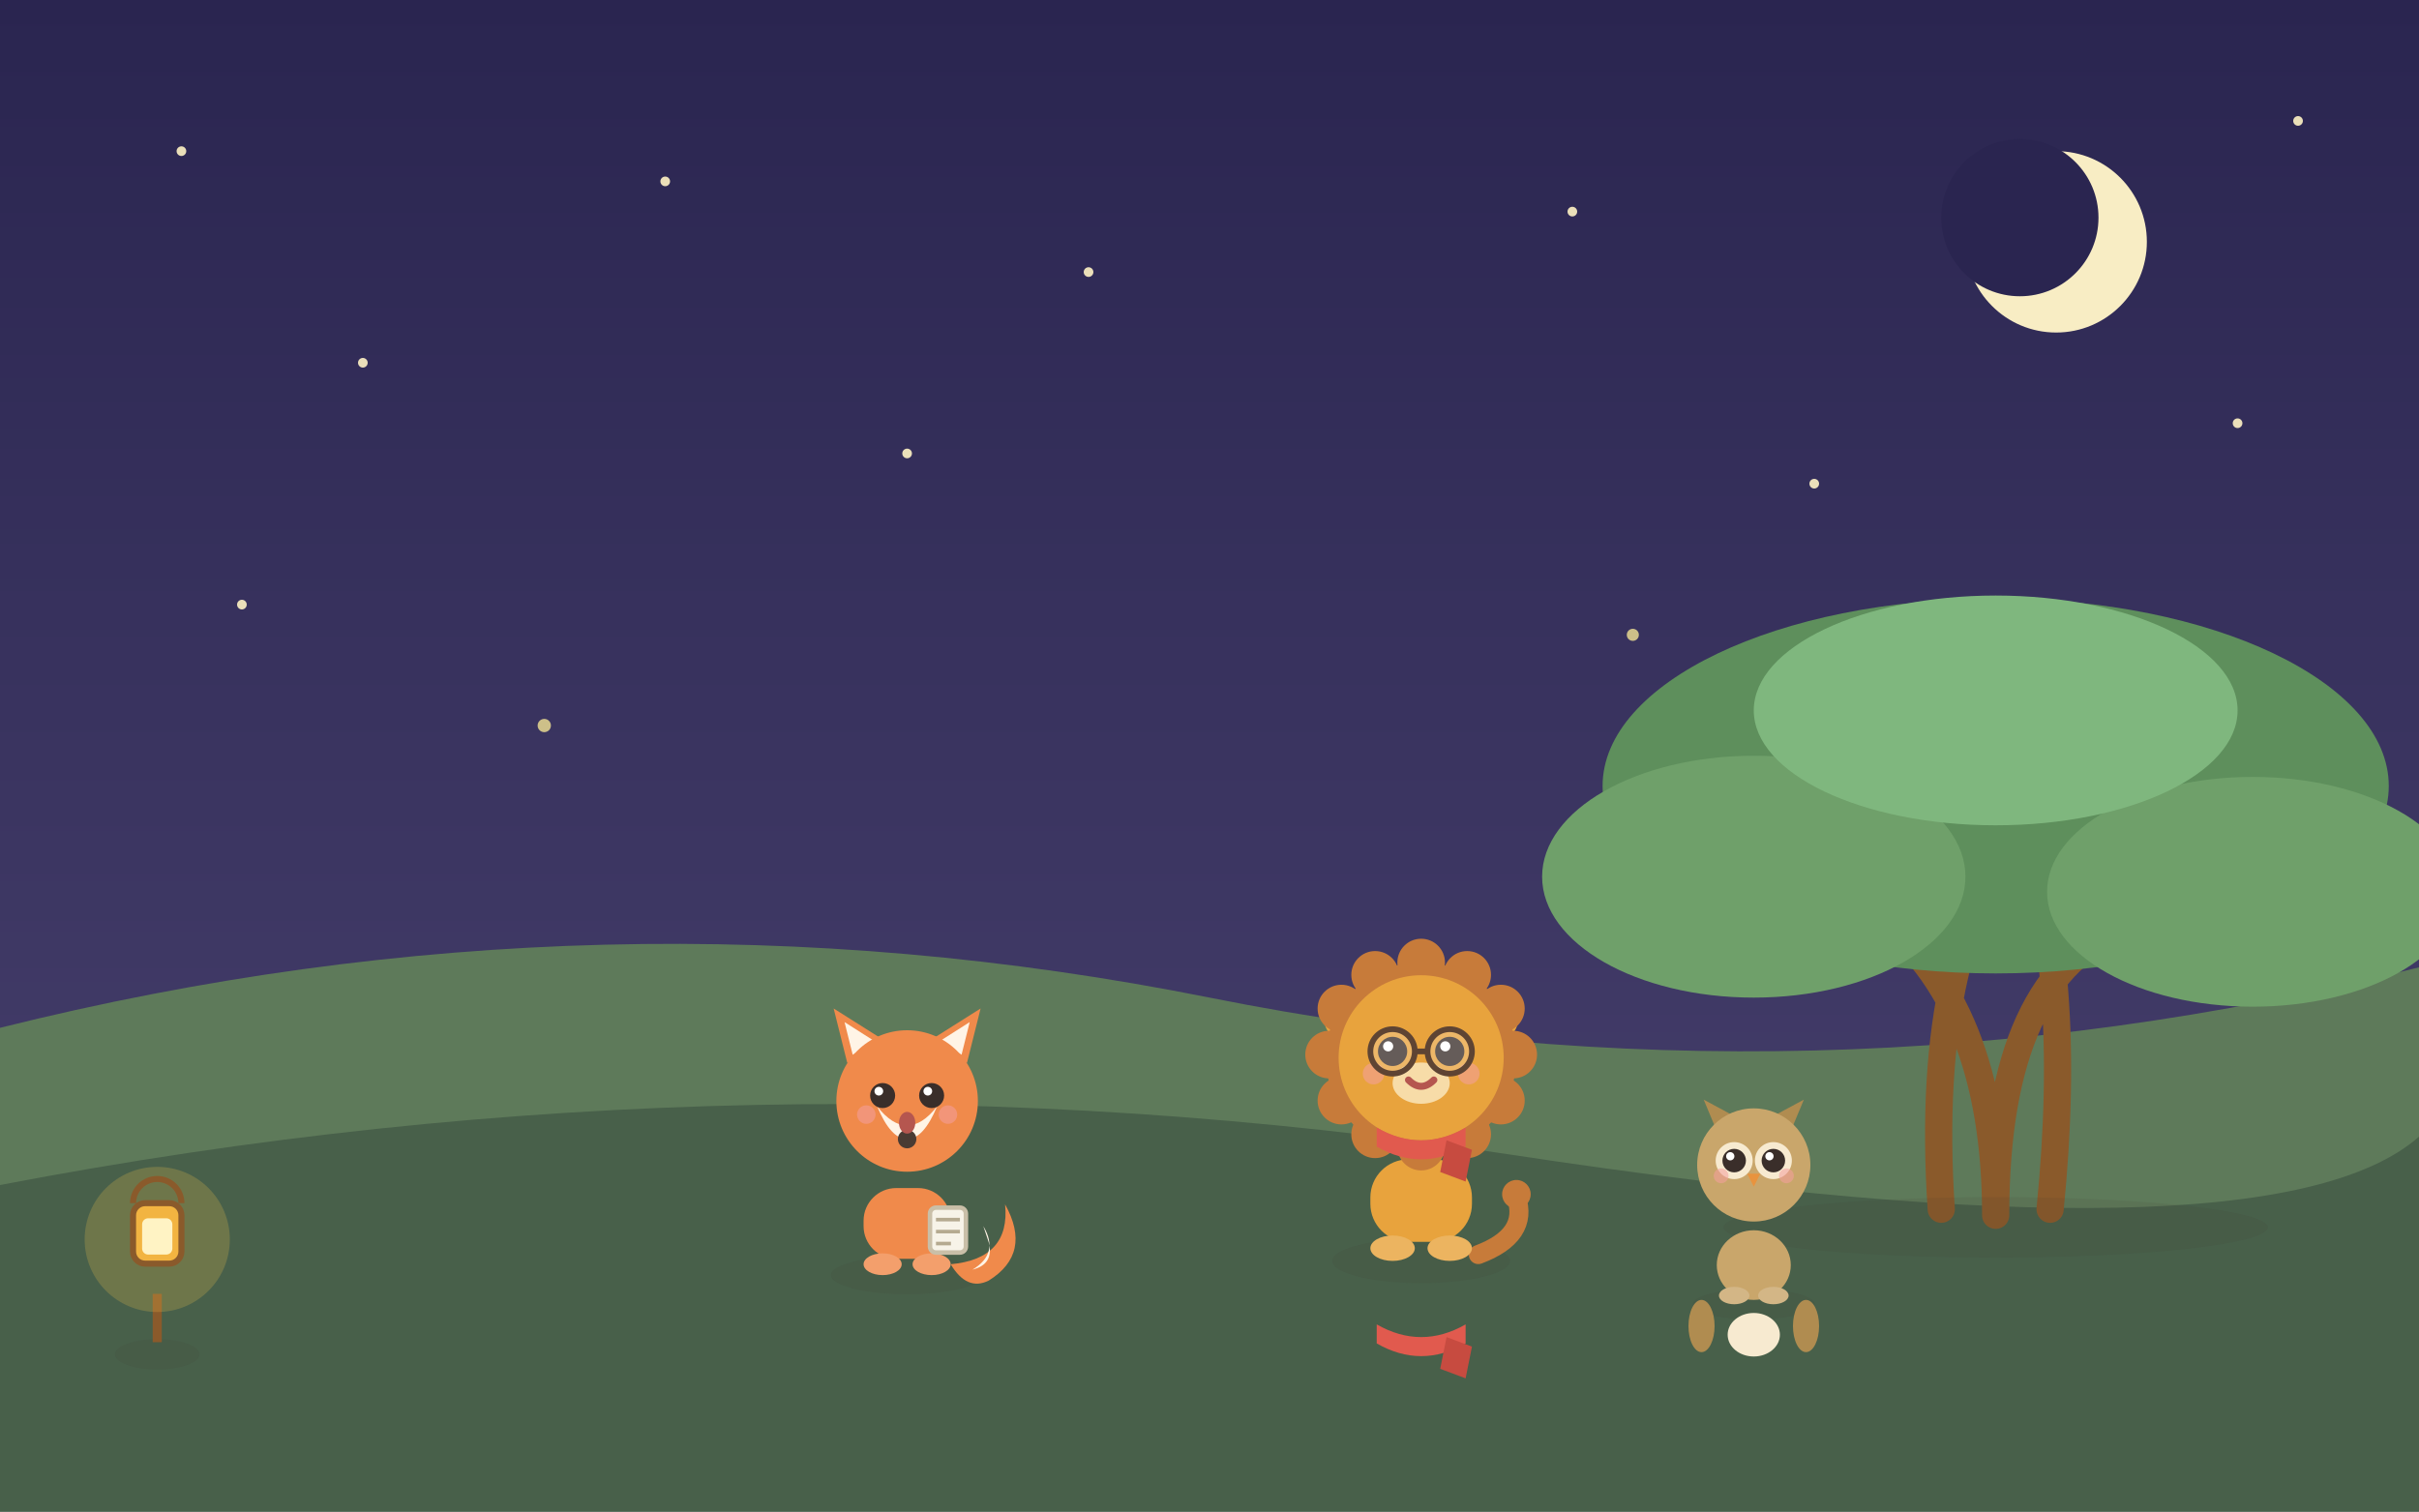
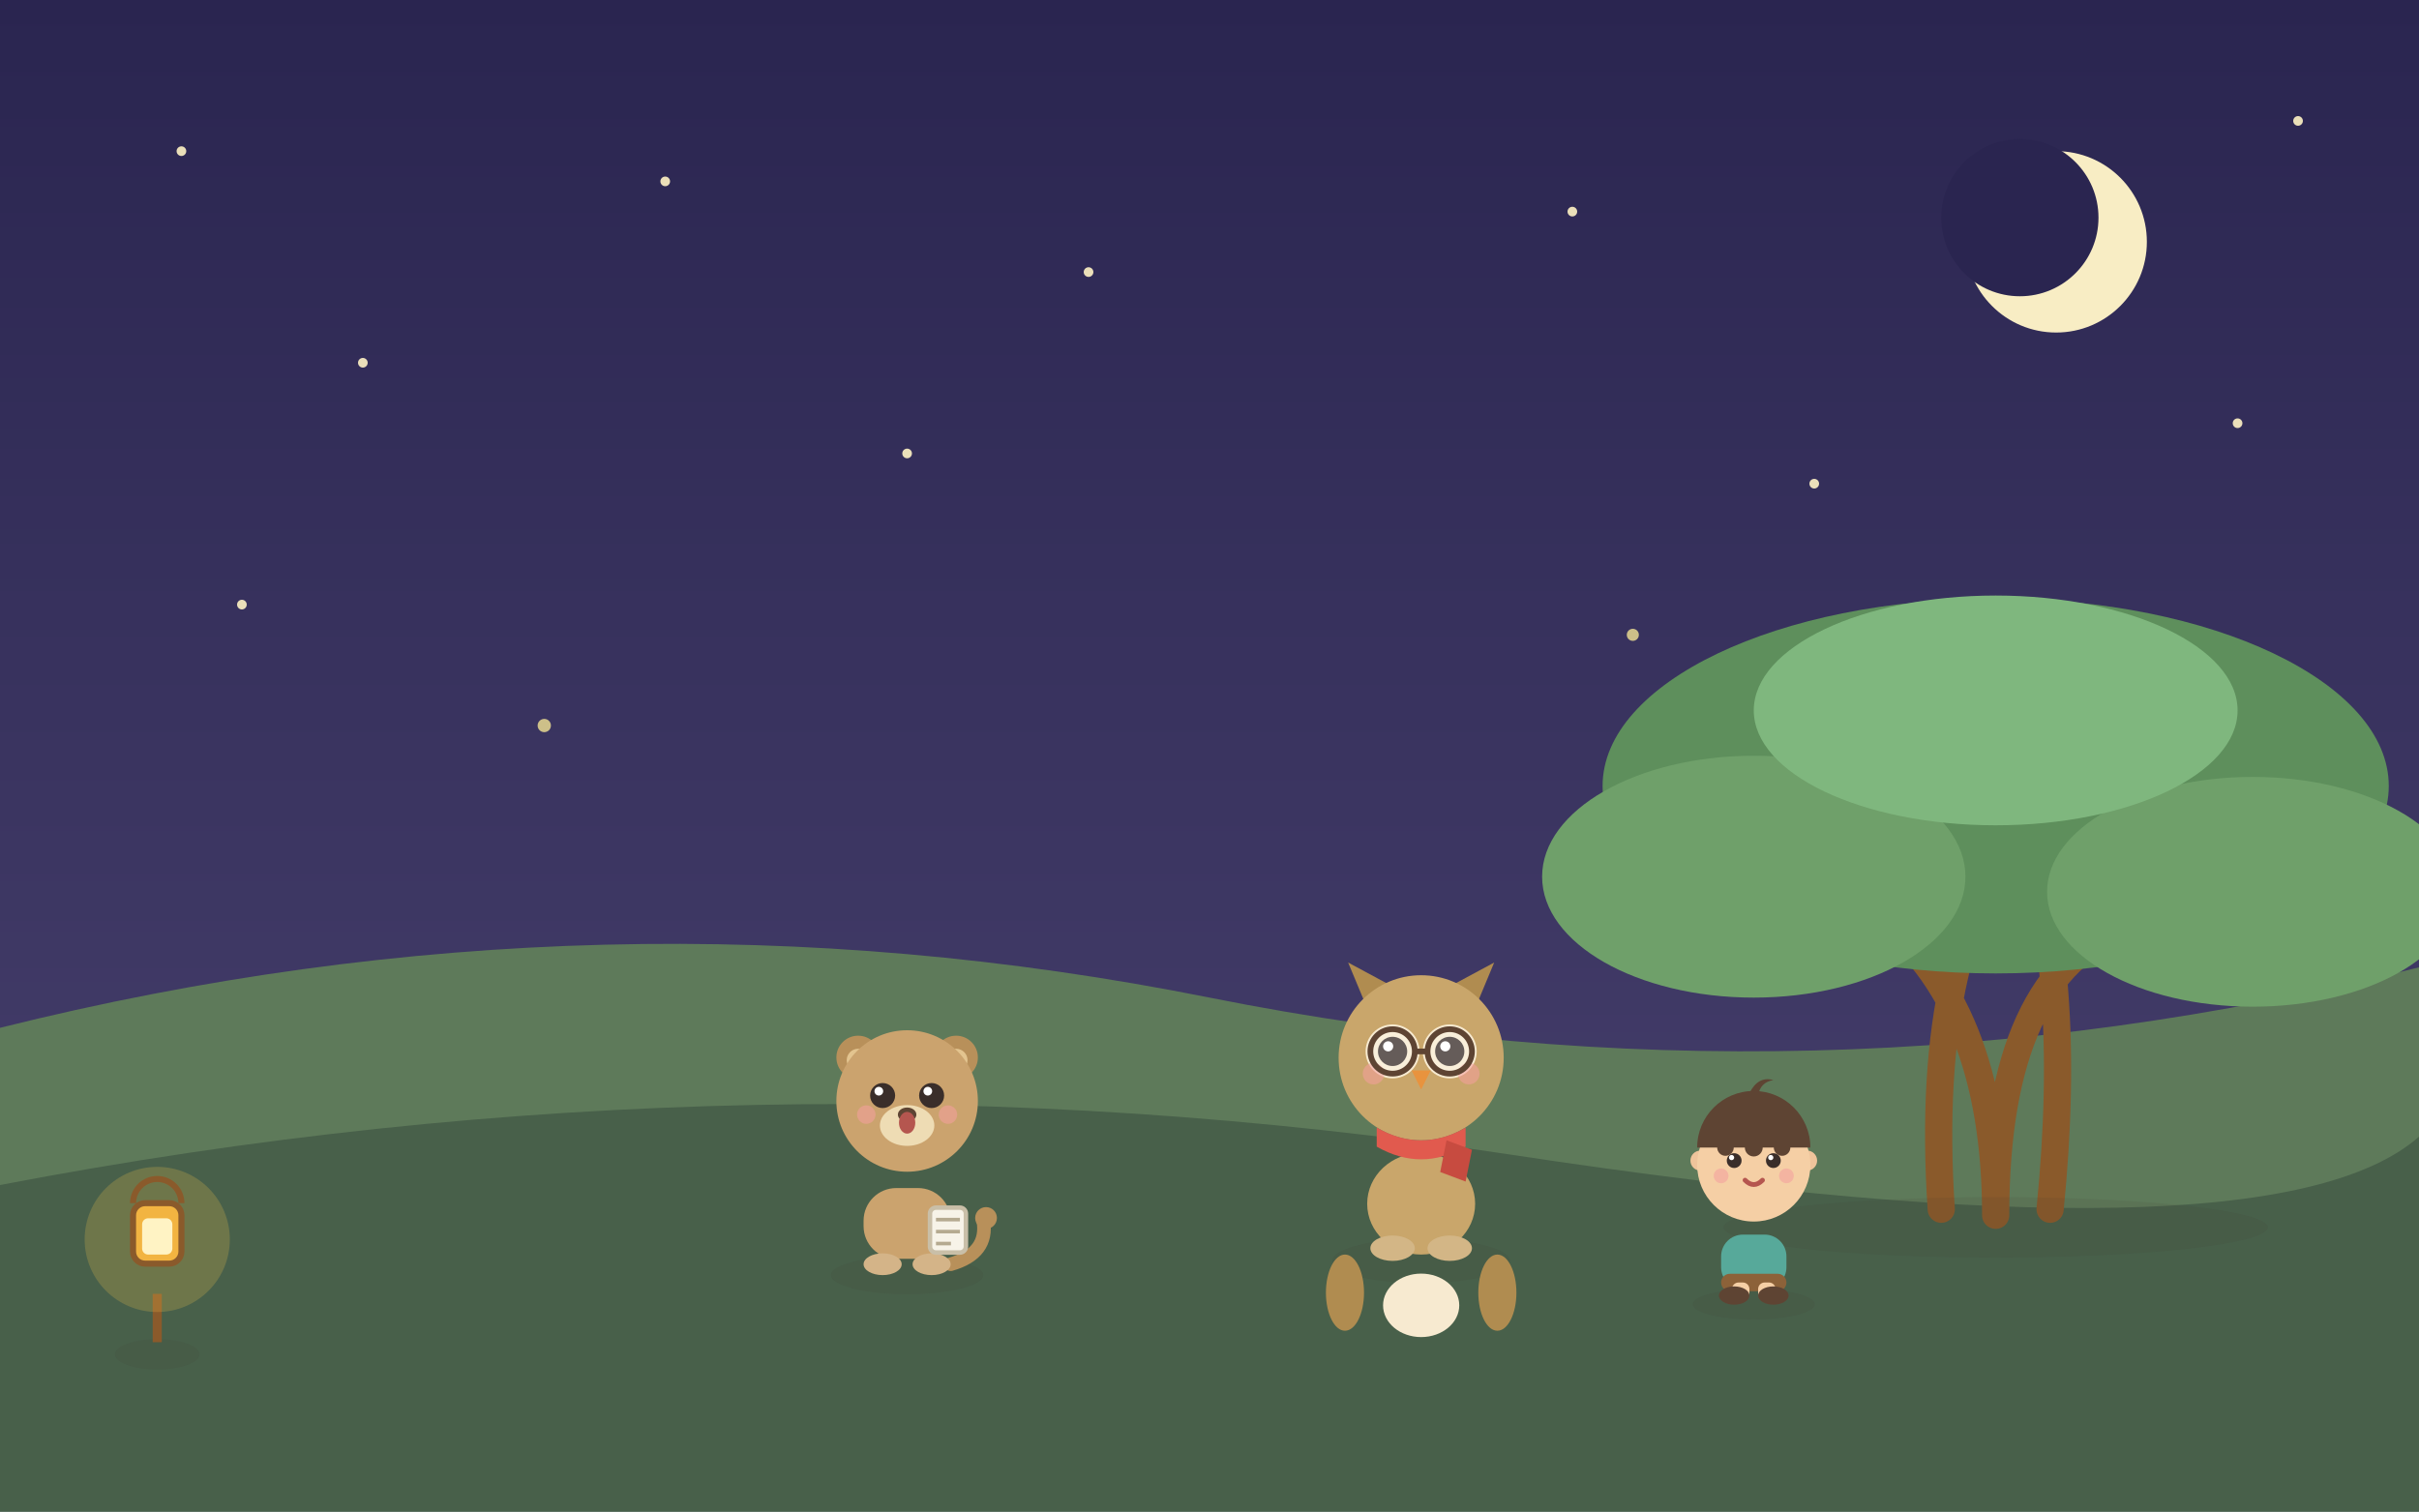
<svg xmlns="http://www.w3.org/2000/svg" viewBox="0 0 800 500">
  <defs>
    <linearGradient id="sky" x1="0" y1="0" x2="0" y2="1">
      <stop offset="0" stop-color="#2A2550" />
      <stop offset="1" stop-color="#4A4370" />
    </linearGradient>
  </defs>
  <rect x="0" y="0" width="800" height="500" rx="0" fill="url(#sky)" />
  <circle cx="680" cy="80" r="30" fill="#F8EDC4" />
  <circle cx="668" cy="72" r="26" fill="#2A2550" />
  <circle cx="60" cy="50" r="1.6" fill="#FFF3C4" opacity="0.9" />
  <circle cx="120" cy="120" r="1.6" fill="#FFF3C4" opacity="0.9" />
  <circle cx="220" cy="60" r="1.6" fill="#FFF3C4" opacity="0.9" />
  <circle cx="300" cy="150" r="1.6" fill="#FFF3C4" opacity="0.9" />
  <circle cx="520" cy="70" r="1.6" fill="#FFF3C4" opacity="0.9" />
  <circle cx="600" cy="160" r="1.6" fill="#FFF3C4" opacity="0.9" />
  <circle cx="740" cy="140" r="1.6" fill="#FFF3C4" opacity="0.9" />
  <circle cx="80" cy="200" r="1.6" fill="#FFF3C4" opacity="0.9" />
  <circle cx="760" cy="40" r="1.6" fill="#FFF3C4" opacity="0.9" />
  <circle cx="360" cy="90" r="1.6" fill="#FFF3C4" opacity="0.9" />
  <circle cx="180" cy="240" r="2.2" fill="#F2E394" opacity="0.8" />
  <circle cx="540" cy="210" r="2" fill="#F2E394" opacity="0.8" />
  <path d="M0,340 Q200,290 400,330 T800,320 L800,500 L0,500 Z" fill="#5E7A5A" />
  <path d="M0,392 Q250,344 500,382 T800,376 L800,500 L0,500 Z" fill="#48604A" />
  <g transform="translate(660,400) scale(1,1)">
    <path d="M-18,0 q-6,-90 30,-130 M18,0 q8,-80 -10,-128 M0,2 q0,-70 -40,-100 M0,2 q0,-80 44,-96" stroke="#8a5a2b" stroke-width="9" stroke-linecap="round" fill="none" />
    <ellipse cx="0" cy="-140" rx="130" ry="62" fill="#5E8F5C" />
    <ellipse cx="-80" cy="-110" rx="70" ry="40" fill="#6FA06A" />
    <ellipse cx="85" cy="-105" rx="68" ry="38" fill="#6FA06A" />
    <ellipse cx="0" cy="-165" rx="80" ry="38" fill="#7FB77E" />
    <ellipse cx="0" cy="6" rx="90" ry="10" fill="#3A2E2A" opacity="0.10" />
  </g>
  <g transform="translate(300,420) scale(0.9,0.9)">
    <ellipse cx="0" cy="2" rx="28" ry="7" fill="#3A2E2A" opacity="0.10" />
    <g transform="translate(0,0) scale(1,1)">
-       <path d="M16,-2 q22,-2 20,-22 q10,18 -6,28 q-8,4 -14,-6" fill="#F08A4B" />
-       <path d="M28,-16 q6,10 -4,16 q8,-2 6,-10 z" fill="#FFF4E6" />
-       <rect x="-16" y="-30" width="32" height="26" rx="12" fill="#F08A4B" />
-       <ellipse cx="-9" cy="-2" rx="7" ry="4" fill="#f39f6c" />
-       <ellipse cx="9" cy="-2" rx="7" ry="4" fill="#f39f6c" />
+       <path d="M16,-2 q14,-4 12,-16" stroke="#B8905A" stroke-width="5" stroke-linecap="round" fill="none" />
+       <circle cx="29" cy="-19" r="4" fill="#B8905A" />
+       <rect x="-16" y="-30" width="32" height="26" rx="12" fill="#CBA36E" />
+       <ellipse cx="-9" cy="-2" rx="7" ry="4" fill="#d4b488" />
+       <ellipse cx="9" cy="-2" rx="7" ry="4" fill="#d4b488" />
    </g>
    <g transform="translate(0,-62) scale(1,1)">
-       <path d="M-22,-14 L-27,-34 L-8,-22 Z" fill="#F08A4B" />
-       <path d="M22,-14 L27,-34 L8,-22 Z" fill="#F08A4B" />
-       <path d="M-20,-17 L-23,-29 L-12,-22 Z" fill="#FFF4E6" />
-       <path d="M20,-17 L23,-29 L12,-22 Z" fill="#FFF4E6" />
-       <circle cx="0" cy="0" r="26" fill="#F08A4B" />
-       <path d="M-11,2 Q0,16 11,2 Q6,14 0,14 Q-6,14 -11,2 Z" fill="#FFF4E6" />
-       <circle cx="0" cy="14" r="3.4" fill="#4A3B33" />
+       <circle cx="-18" cy="-16" r="8" fill="#B8905A" />
+       <circle cx="18" cy="-16" r="8" fill="#B8905A" />
+       <circle cx="-18" cy="-15" r="4.2" fill="#E3C48F" />
+       <circle cx="18" cy="-15" r="4.2" fill="#E3C48F" />
+       <circle cx="0" cy="0" r="26" fill="#CBA36E" />
+       <ellipse cx="0" cy="9" rx="10" ry="7.5" fill="#EEDCB4" />
+       <ellipse cx="0" cy="5" rx="3.4" ry="2.6" fill="#5E4433" />
      <circle cx="-9" cy="-2" r="4.6" fill="#3A2E2A" />
      <circle cx="9" cy="-2" r="4.6" fill="#3A2E2A" />
      <circle cx="-10.4" cy="-3.6" r="1.6" fill="#fff" />
      <circle cx="7.6" cy="-3.6" r="1.6" fill="#fff" />
      <circle cx="-15" cy="5" r="3.4" fill="#F49E9E" opacity="0.55" />
      <circle cx="15" cy="5" r="3.4" fill="#F49E9E" opacity="0.55" />
      <ellipse cx="0" cy="8" rx="3" ry="4" fill="#B5564F" />
    </g>
    <g transform="translate(15,-14) scale(1.1,1.1)">
      <rect x="-6" y="-8" width="12" height="15" rx="2" fill="#F7F3E8" stroke="#C9BFA8" stroke-width="1.5" />
      <path d="M-4,-4 h8 M-4,0 h8 M-4,4 h5" fill="none" stroke="#B5AA90" stroke-width="1.2" />
    </g>
  </g>
  <g transform="translate(470,415) scale(1.05,1.05)">
    <ellipse cx="0" cy="2" rx="28" ry="7" fill="#3A2E2A" opacity="0.10" />
    <g transform="translate(0,0) scale(1,1)">
-       <path d="M18,0 q16,-6 12,-18" stroke="#C77B3A" stroke-width="6" stroke-linecap="round" fill="none" />
-       <circle cx="30" cy="-19" r="4.5" fill="#C77B3A" />
-       <rect x="-16" y="-30" width="32" height="26" rx="12" fill="#E8A33D" />
-       <path d="M-14,22 q14,8 28,0 l0,6 q-14,8 -28,0 z" fill="#E15A4E" />
-       <path d="M8,26 l8,3 l-2,10 l-8,-3 z" fill="#C74B40" />
-       <ellipse cx="-9" cy="-2" rx="7" ry="4" fill="#ecb460" />
-       <ellipse cx="9" cy="-2" rx="7" ry="4" fill="#ecb460" />
-     </g>
-     <g transform="translate(0,-62) scale(1,1)">
-       <circle cx="-24" cy="-12" r="6.5" fill="#E8A33D" />
-       <circle cx="24" cy="-12" r="6.5" fill="#E8A33D" />
-       <path d="M0,-30 a30,30 0 1 0 0.01,0 z" fill="#C77B3A" />
-       <circle cx="29" cy="-1" r="7.5" fill="#C77B3A" />
-       <circle cx="25.115" cy="13.5" r="7.5" fill="#C77B3A" />
-       <circle cx="14.5" cy="24.115" r="7.5" fill="#C77B3A" />
-       <circle cx="1.7757378587636622e-15" cy="28" r="7.5" fill="#C77B3A" />
-       <circle cx="-14.5" cy="24.115" r="7.5" fill="#C77B3A" />
-       <circle cx="-25.115" cy="13.5" r="7.5" fill="#C77B3A" />
-       <circle cx="-29" cy="-1" r="7.5" fill="#C77B3A" />
-       <circle cx="-25.115" cy="-15.5" r="7.5" fill="#C77B3A" />
-       <circle cx="-14.5" cy="-26.115" r="7.5" fill="#C77B3A" />
-       <circle cx="-5.327213576290986e-15" cy="-30" r="7.5" fill="#C77B3A" />
-       <circle cx="14.5" cy="-26.115" r="7.5" fill="#C77B3A" />
-       <circle cx="25.115" cy="-15.5" r="7.5" fill="#C77B3A" />
-       <circle cx="0" cy="0" r="26" fill="#E8A33D" />
-       <ellipse cx="0" cy="8" rx="9" ry="6.5" fill="#F7DCA8" />
-       <circle cx="-9" cy="-2" r="4.6" fill="#3A2E2A" />
-       <circle cx="9" cy="-2" r="4.6" fill="#3A2E2A" />
-       <circle cx="-10.4" cy="-3.6" r="1.6" fill="#fff" />
-       <circle cx="7.6" cy="-3.6" r="1.6" fill="#fff" />
-       <circle cx="-15" cy="5" r="3.4" fill="#F49E9E" opacity="0.55" />
-       <circle cx="15" cy="5" r="3.4" fill="#F49E9E" opacity="0.55" />
-       <path d="M-4,7 q4,4 8,0" stroke="#B5564F" stroke-width="2.2" stroke-linecap="round" fill="none" />
-       <g transform="translate(0,-2) scale(1,1)">
-         <circle cx="-9" cy="0" r="7" fill="#FFFFFF" fill-opacity="0.22" stroke="#5E4433" stroke-width="1.8" />
-         <circle cx="9" cy="0" r="7" fill="#FFFFFF" fill-opacity="0.22" stroke="#5E4433" stroke-width="1.8" />
-         <path d="M-2,0 h4" fill="none" stroke="#5E4433" stroke-width="1.8" />
-       </g>
-       <path d="M-14,22 q14,8 28,0 l0,6 q-14,8 -28,0 z" fill="#E15A4E" />
-       <path d="M8,26 l8,3 l-2,10 l-8,-3 z" fill="#C74B40" />
-     </g>
-   </g>
-   <g transform="translate(580,430) scale(0.72,0.72)">
-     <ellipse cx="0" cy="2" rx="28" ry="7" fill="#3A2E2A" opacity="0.10" />
-     <g transform="translate(0,0) scale(1,1)">
      <ellipse cx="0" cy="-16" rx="17" ry="16" fill="#C9A66B" />
      <ellipse cx="0" cy="16" rx="12" ry="10" fill="#F7EAD0" />
      <ellipse cx="-24" cy="12" rx="6" ry="12" fill="#B08C50" />
      <ellipse cx="24" cy="12" rx="6" ry="12" fill="#B08C50" />
      <ellipse cx="-9" cy="-2" rx="7" ry="4" fill="#d3b686" />
      <ellipse cx="9" cy="-2" rx="7" ry="4" fill="#d3b686" />
    </g>
    <g transform="translate(0,-62) scale(1,1)">
      <path d="M-18,-18 L-23,-30 L-10,-23 Z" fill="#B08C50" />
      <path d="M18,-18 L23,-30 L10,-23 Z" fill="#B08C50" />
      <circle cx="0" cy="0" r="26" fill="#C9A66B" />
      <circle cx="-9" cy="-2" r="8.5" fill="#F7EAD0" />
      <circle cx="9" cy="-2" r="8.5" fill="#F7EAD0" />
-       <circle cx="-9" cy="-2" r="5.4" fill="#3A2E2A" />
-       <circle cx="9" cy="-2" r="5.4" fill="#3A2E2A" />
-       <circle cx="-10.8" cy="-4" r="1.9" fill="#fff" />
-       <circle cx="7.2" cy="-4" r="1.9" fill="#fff" />
+       <circle cx="-9" cy="-2" r="4.6" fill="#3A2E2A" />
+       <circle cx="9" cy="-2" r="4.6" fill="#3A2E2A" />
+       <circle cx="-10.4" cy="-3.6" r="1.6" fill="#fff" />
+       <circle cx="7.6" cy="-3.6" r="1.6" fill="#fff" />
      <circle cx="-15" cy="5" r="3.4" fill="#F49E9E" opacity="0.55" />
      <circle cx="15" cy="5" r="3.4" fill="#F49E9E" opacity="0.55" />
      <path d="M-3,4 L3,4 L0,10 Z" fill="#E8933E" />
+       <g transform="translate(0,-2) scale(1,1)">
+         <circle cx="-9" cy="0" r="7" fill="#FFFFFF" fill-opacity="0.22" stroke="#5E4433" stroke-width="1.8" />
+         <circle cx="9" cy="0" r="7" fill="#FFFFFF" fill-opacity="0.22" stroke="#5E4433" stroke-width="1.8" />
+         <path d="M-2,0 h4" fill="none" stroke="#5E4433" stroke-width="1.8" />
+       </g>
+       <path d="M-14,22 q14,8 28,0 l0,6 q-14,8 -28,0 z" fill="#E15A4E" />
+       <path d="M8,26 l8,3 l-2,10 l-8,-3 z" fill="#C74B40" />
+     </g>
+   </g>
+   <g transform="translate(580,430) scale(0.72,0.72)">
+     <ellipse cx="0" cy="2" rx="28" ry="7" fill="#3A2E2A" opacity="0.10" />
+     <g transform="translate(0,0) scale(1,1)">
+       <rect x="-15" y="-30" width="30" height="25" rx="10" fill="#57A99A" />
+       <rect x="-15" y="-12" width="30" height="8" rx="4" fill="#8C6239" />
+       <rect x="-10" y="-8" width="8" height="8" rx="3" fill="#F5CFA5" />
+       <rect x="2" y="-8" width="8" height="8" rx="3" fill="#F5CFA5" />
+       <ellipse cx="-9" cy="-2" rx="7" ry="4.2" fill="#5E4433" />
+       <ellipse cx="9" cy="-2" rx="7" ry="4.2" fill="#5E4433" />
+     </g>
+     <g transform="translate(0,-62) scale(1,1)">
+       <circle cx="-24.5" cy="-2" r="4.6" fill="#EFC49B" />
+       <circle cx="24.5" cy="-2" r="4.6" fill="#EFC49B" />
+       <circle cx="0" cy="0" r="26" fill="#F5CFA5" />
+       <circle cx="-9" cy="-2" r="3.4" fill="#3A2E2A" />
+       <circle cx="9" cy="-2" r="3.4" fill="#3A2E2A" />
+       <circle cx="-10.2" cy="-3.4" r="1.2" fill="#fff" />
+       <circle cx="7.8" cy="-3.4" r="1.2" fill="#fff" />
+       <circle cx="-15" cy="5" r="3.4" fill="#F49E9E" opacity="0.55" />
+       <circle cx="15" cy="5" r="3.4" fill="#F49E9E" opacity="0.55" />
+       <path d="M-4,7 q4,4 8,0" stroke="#B5564F" stroke-width="2.2" stroke-linecap="round" fill="none" />
+       <path d="M-26,-8 a26,26 0 0 1 52,0 z" fill="#5E4433" />
+       <circle cx="-13" cy="-8" r="3.8" fill="#5E4433" />
+       <circle cx="0" cy="-8" r="4.1" fill="#5E4433" />
+       <circle cx="13" cy="-8" r="3.8" fill="#5E4433" />
+       <path d="M-2,-33 q4,-8 11,-6 q-6,1 -7,7 z" fill="#5E4433" />
    </g>
  </g>
  <g transform="translate(52,446) scale(1,1)">
    <ellipse cx="0" cy="2" rx="14" ry="5" fill="#3A2E2A" opacity="0.10" />
    <path d="M0,-2 v-16" fill="none" stroke="#8a5a2b" stroke-width="3" />
    <circle cx="0" cy="-36" r="24" fill="#F8C64B" opacity="0.22" />
    <path d="M-8,-48 a8,8 0 0 1 16,0" stroke="#8a5a2b" stroke-width="2" fill="none" />
    <rect x="-8" y="-48" width="16" height="20" rx="4" fill="#F2B441" stroke="#8a5a2b" stroke-width="2" />
    <rect x="-5" y="-43" width="10" height="12" rx="2" fill="#FFF3C4" />
  </g>
</svg>
